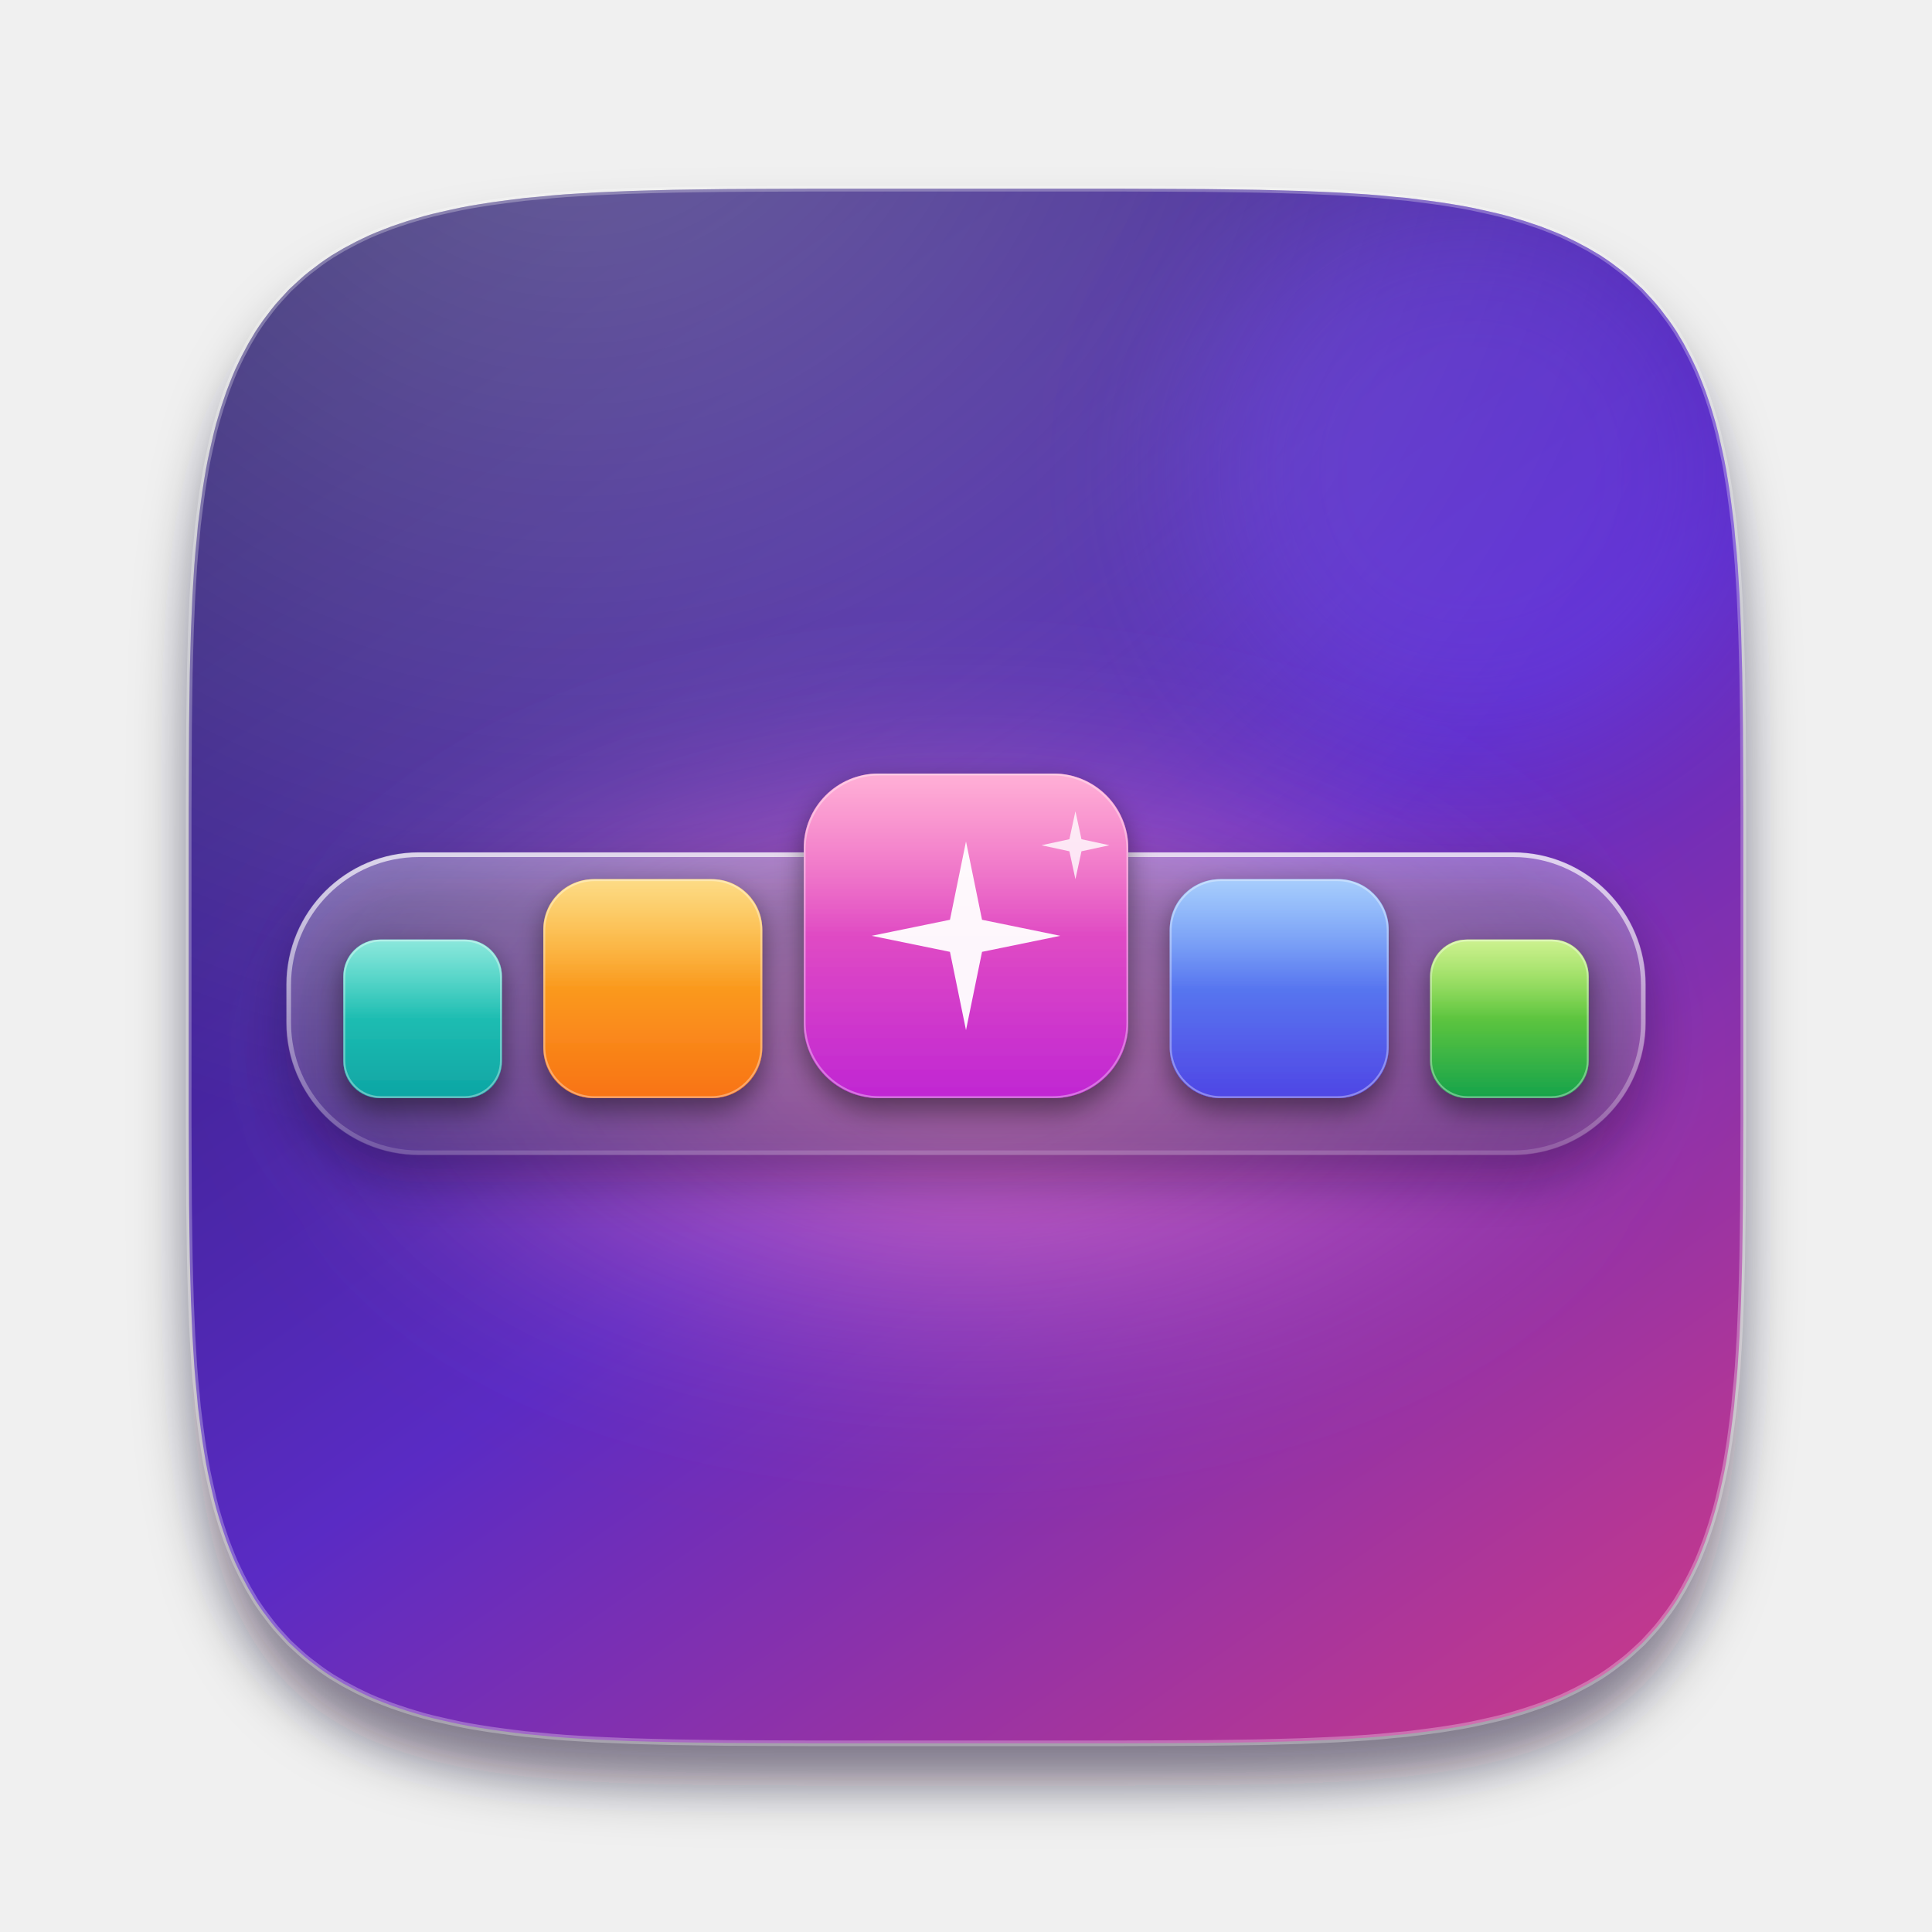
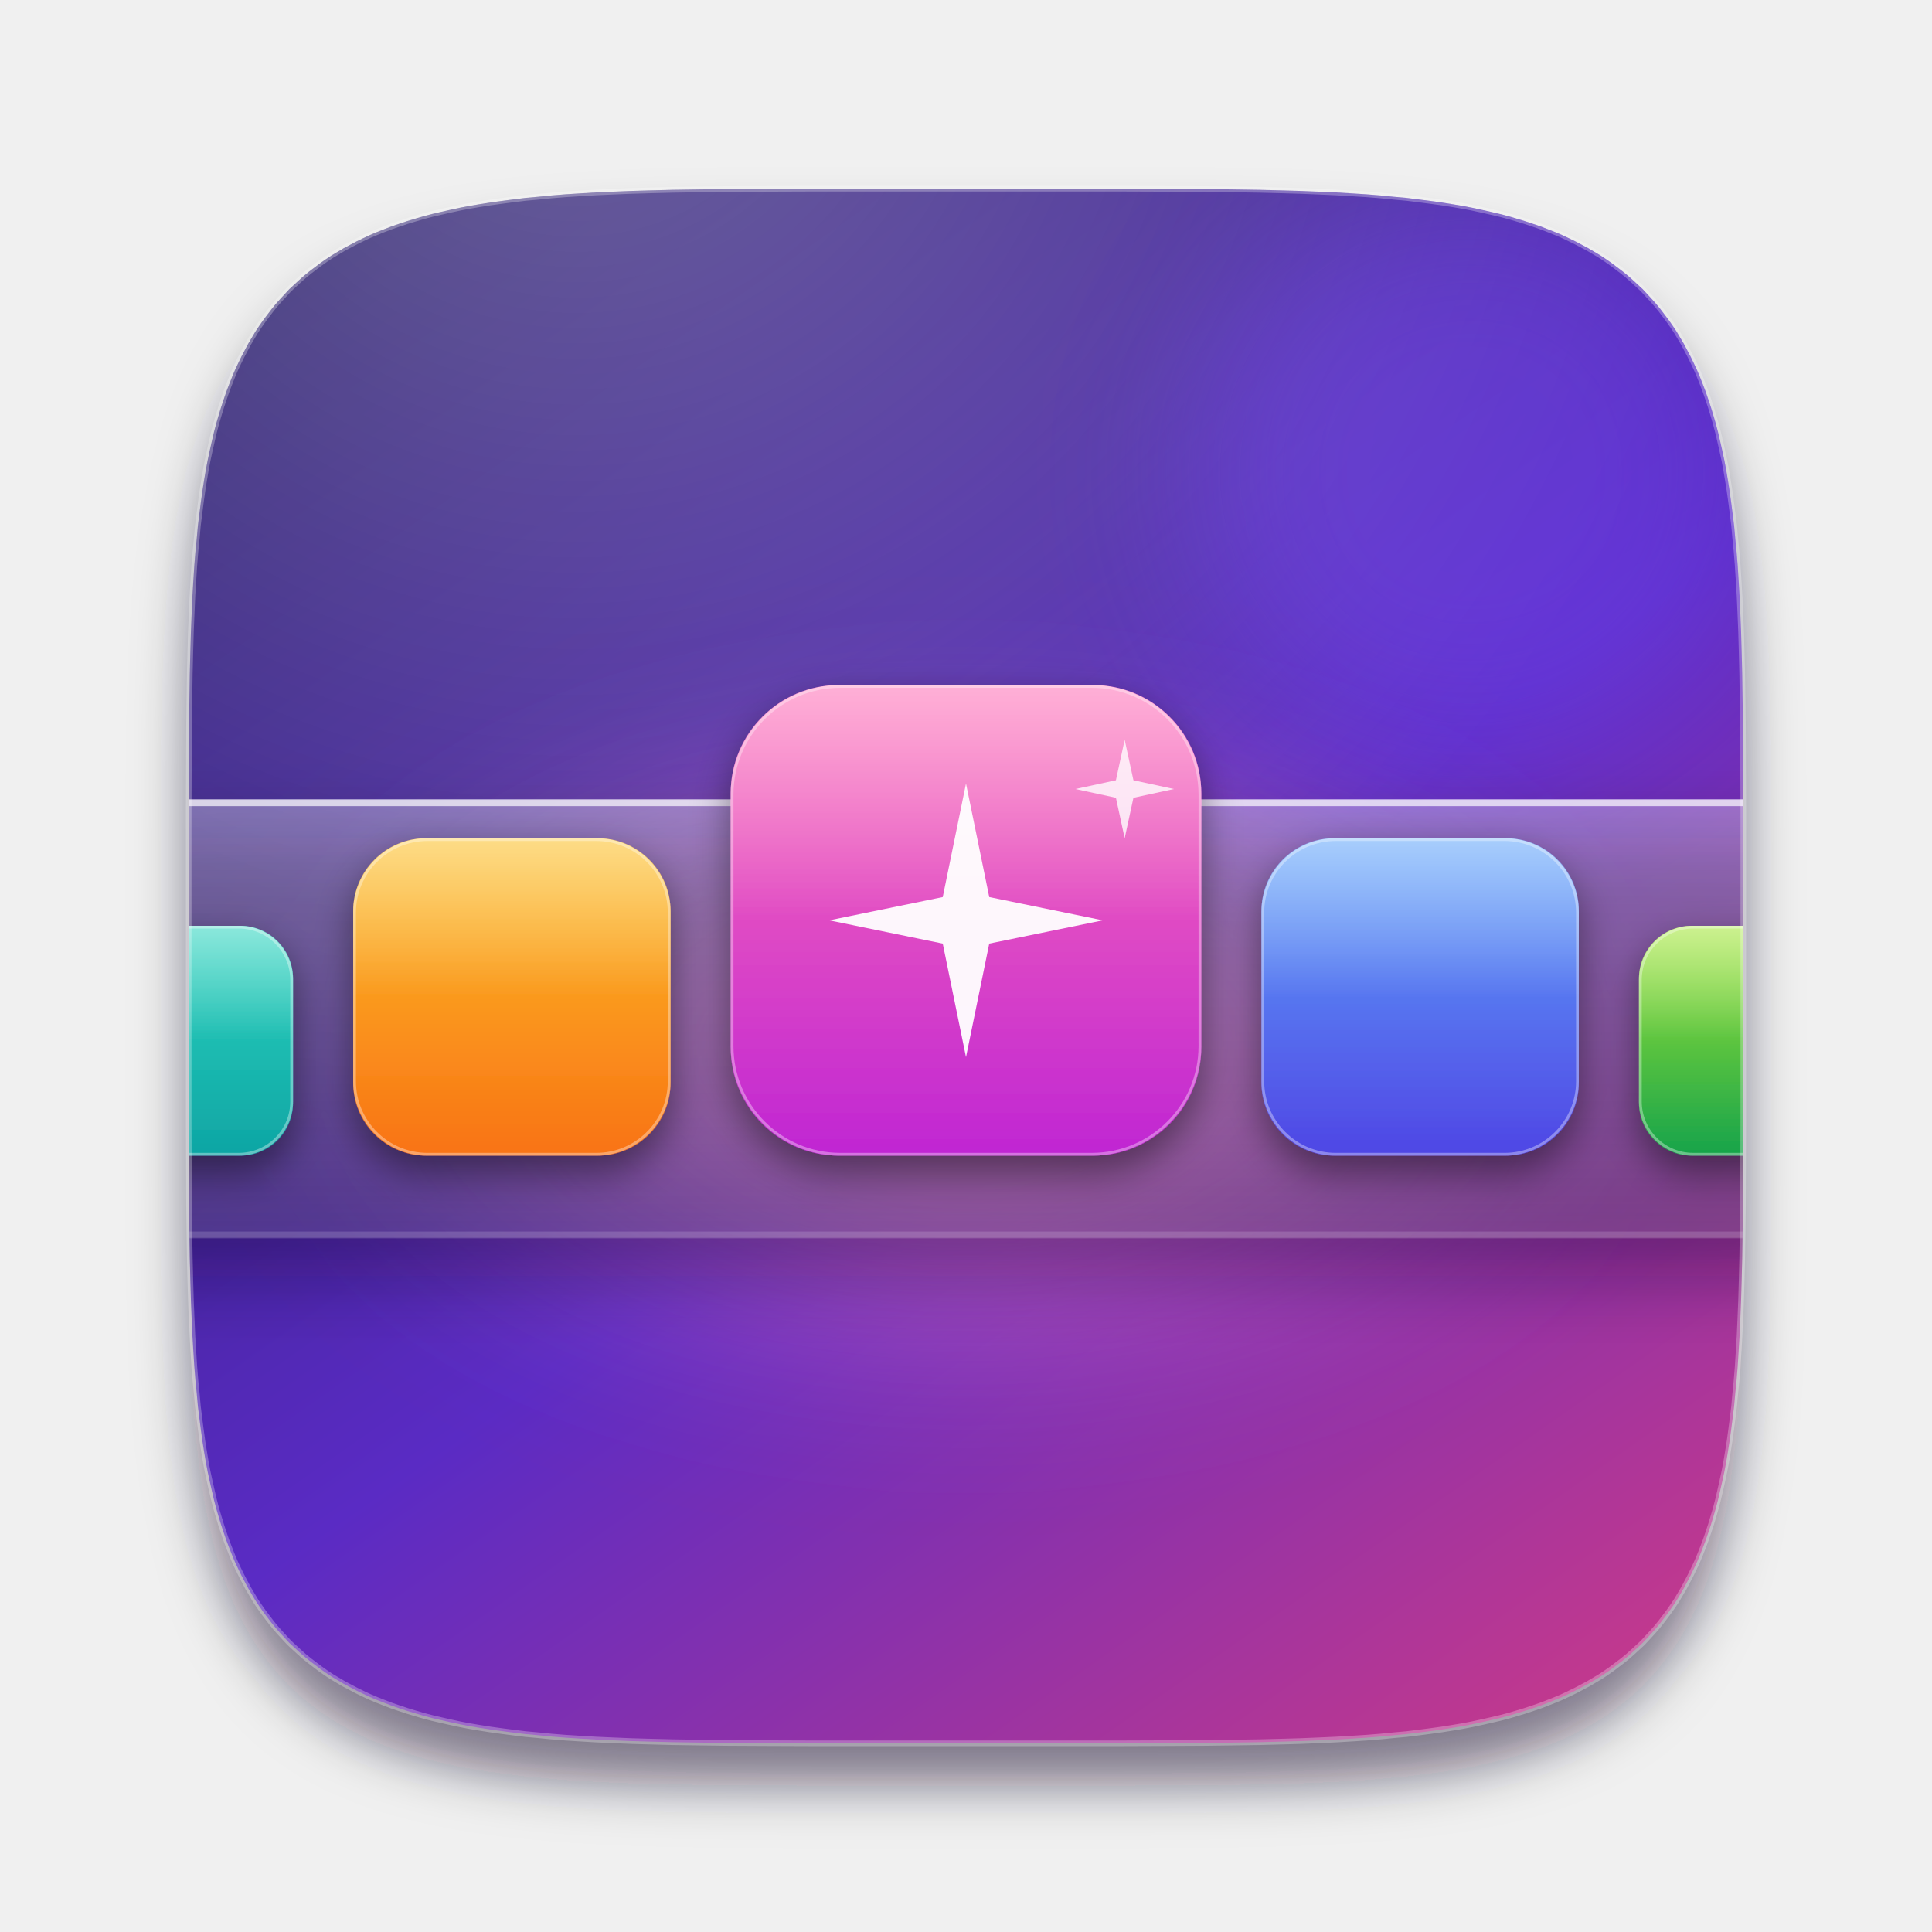
<svg xmlns="http://www.w3.org/2000/svg" viewBox="0 0 1024 1024" width="1024" height="1024">
  <defs>
    <linearGradient id="bg" x1="0.15" y1="0" x2="0.85" y2="1">
      <stop offset="0" stop-color="#2a1d6e" />
      <stop offset=".55" stop-color="#5a2bc4" />
      <stop offset="1" stop-color="#c0388f" />
    </linearGradient>
    <radialGradient id="glow" cx=".5" cy=".5" r=".5">
      <stop offset="0" stop-color="#ff7cc4" stop-opacity=".85" />
      <stop offset="1" stop-color="#ff7cc4" stop-opacity="0" />
    </radialGradient>
    <radialGradient id="top" cx=".3" cy="0" r="1">
      <stop offset="0" stop-color="#fff" stop-opacity=".30" />
      <stop offset=".6" stop-color="#fff" stop-opacity="0" />
    </radialGradient>
    <linearGradient id="gloss" x1="0" y1="0" x2="0" y2="1">
      <stop offset="0" stop-color="#fff" stop-opacity=".45" />
      <stop offset=".5" stop-color="#fff" stop-opacity="0" />
    </linearGradient>
    <linearGradient id="pill" x1="0" y1="0" x2="0" y2="1">
      <stop offset="0" stop-color="#fff" stop-opacity=".32" />
      <stop offset="1" stop-color="#fff" stop-opacity=".12" />
    </linearGradient>
    <linearGradient id="pillStroke" x1="0" y1="0" x2="0" y2="1">
      <stop offset="0" stop-color="#fff" stop-opacity=".7" />
      <stop offset="1" stop-color="#fff" stop-opacity=".15" />
    </linearGradient>
    <filter id="sh" x="-30%" y="-30%" width="160%" height="170%">
      <feGaussianBlur stdDeviation="14" />
    </filter>
    <filter id="soft" x="-50%" y="-50%" width="200%" height="200%">
      <feGaussianBlur stdDeviation="40" />
    </filter>
    <filter id="ds" x="-20%" y="-20%" width="150%" height="150%">
      <feDropShadow dx="0" dy="6" stdDeviation="7" flood-color="#000" flood-opacity=".45" />
    </filter>
    <clipPath id="clip">
      <path d="M924.0,512.0 L924.0,593.6 L923.9,619.7 L923.8,638.6 L923.6,654.0 L923.4,667.2 L923.1,679.0 L922.8,689.5 L922.4,699.2 L922.0,708.2 L921.5,716.5 L921.0,724.4 L920.4,731.8 L919.7,738.8 L919.1,745.5 L918.3,751.9 L917.5,758.1 L916.7,763.9 L915.8,769.6 L914.9,775.0 L913.9,780.2 L912.8,785.3 L911.7,790.2 L910.6,794.9 L909.4,799.5 L908.1,803.9 L906.8,808.2 L905.4,812.4 L904.0,816.5 L902.5,820.4 L901.0,824.2 L899.4,828.0 L897.7,831.6 L896.0,835.1 L894.2,838.5 L892.4,841.9 L890.5,845.1 L888.6,848.3 L886.6,851.3 L884.5,854.3 L882.3,857.2 L880.1,860.1 L877.9,862.8 L875.5,865.5 L873.1,868.1 L870.7,870.7 L868.1,873.1 L865.5,875.5 L862.8,877.9 L860.1,880.1 L857.2,882.3 L854.3,884.5 L851.3,886.6 L848.3,888.6 L845.1,890.5 L841.9,892.4 L838.5,894.2 L835.1,896.0 L831.6,897.7 L828.0,899.4 L824.2,901.0 L820.4,902.5 L816.5,904.0 L812.4,905.4 L808.2,906.8 L803.9,908.1 L799.5,909.4 L794.9,910.6 L790.2,911.7 L785.3,912.8 L780.2,913.9 L775.0,914.9 L769.6,915.8 L763.9,916.7 L758.1,917.5 L751.9,918.3 L745.5,919.1 L738.8,919.7 L731.8,920.4 L724.4,921.0 L716.5,921.5 L708.2,922.0 L699.2,922.4 L689.5,922.8 L679.0,923.1 L667.2,923.4 L654.0,923.6 L638.6,923.8 L619.7,923.9 L593.6,924.0 L512.0,924.0 L430.4,924.0 L404.3,923.9 L385.4,923.8 L370.0,923.6 L356.8,923.4 L345.0,923.1 L334.5,922.8 L324.8,922.4 L315.8,922.0 L307.5,921.5 L299.6,921.0 L292.2,920.4 L285.2,919.7 L278.5,919.1 L272.1,918.3 L265.9,917.5 L260.1,916.7 L254.4,915.8 L249.0,914.9 L243.8,913.9 L238.7,912.8 L233.8,911.7 L229.1,910.6 L224.5,909.4 L220.1,908.1 L215.8,906.8 L211.6,905.4 L207.5,904.0 L203.6,902.5 L199.8,901.0 L196.0,899.4 L192.4,897.7 L188.9,896.0 L185.5,894.2 L182.1,892.4 L178.9,890.5 L175.7,888.6 L172.7,886.6 L169.7,884.5 L166.8,882.3 L163.9,880.1 L161.2,877.9 L158.5,875.5 L155.9,873.1 L153.3,870.7 L150.9,868.1 L148.5,865.5 L146.1,862.8 L143.9,860.1 L141.7,857.2 L139.5,854.3 L137.4,851.3 L135.4,848.3 L133.5,845.1 L131.6,841.9 L129.8,838.5 L128.0,835.1 L126.3,831.6 L124.6,828.0 L123.0,824.2 L121.5,820.4 L120.0,816.5 L118.6,812.4 L117.2,808.2 L115.9,803.9 L114.6,799.5 L113.4,794.9 L112.3,790.2 L111.2,785.3 L110.1,780.2 L109.1,775.0 L108.2,769.6 L107.3,763.9 L106.5,758.1 L105.7,751.9 L104.9,745.5 L104.3,738.8 L103.6,731.8 L103.0,724.4 L102.5,716.5 L102.0,708.2 L101.6,699.2 L101.2,689.5 L100.9,679.0 L100.6,667.2 L100.4,654.0 L100.2,638.6 L100.1,619.7 L100.0,593.6 L100.0,512.0 L100.0,430.4 L100.1,404.3 L100.2,385.4 L100.4,370.0 L100.6,356.8 L100.9,345.0 L101.2,334.5 L101.6,324.8 L102.0,315.8 L102.5,307.5 L103.0,299.6 L103.6,292.2 L104.3,285.2 L104.9,278.5 L105.7,272.1 L106.5,265.9 L107.3,260.1 L108.2,254.4 L109.1,249.0 L110.1,243.8 L111.2,238.7 L112.3,233.8 L113.4,229.1 L114.6,224.5 L115.9,220.1 L117.2,215.8 L118.6,211.6 L120.0,207.5 L121.5,203.6 L123.0,199.8 L124.6,196.0 L126.3,192.4 L128.0,188.9 L129.8,185.5 L131.6,182.1 L133.5,178.9 L135.4,175.7 L137.4,172.7 L139.5,169.7 L141.7,166.8 L143.9,163.9 L146.1,161.2 L148.5,158.5 L150.9,155.9 L153.3,153.3 L155.9,150.9 L158.5,148.5 L161.2,146.1 L163.9,143.9 L166.8,141.7 L169.7,139.5 L172.7,137.4 L175.7,135.4 L178.9,133.5 L182.1,131.6 L185.5,129.8 L188.9,128.0 L192.4,126.3 L196.0,124.6 L199.8,123.0 L203.6,121.5 L207.5,120.0 L211.6,118.6 L215.8,117.2 L220.1,115.9 L224.5,114.6 L229.1,113.4 L233.8,112.3 L238.7,111.2 L243.8,110.1 L249.0,109.1 L254.4,108.2 L260.1,107.3 L265.9,106.5 L272.1,105.7 L278.5,104.9 L285.2,104.3 L292.2,103.6 L299.6,103.0 L307.5,102.5 L315.8,102.0 L324.8,101.6 L334.5,101.2 L345.0,100.9 L356.8,100.6 L370.0,100.4 L385.4,100.2 L404.3,100.1 L430.4,100.0 L512.0,100.0 L593.6,100.0 L619.7,100.1 L638.6,100.2 L654.0,100.4 L667.2,100.6 L679.0,100.9 L689.5,101.2 L699.2,101.6 L708.2,102.0 L716.5,102.5 L724.4,103.0 L731.8,103.6 L738.8,104.3 L745.5,104.9 L751.9,105.7 L758.1,106.5 L763.9,107.3 L769.6,108.2 L775.0,109.1 L780.2,110.1 L785.3,111.2 L790.2,112.3 L794.9,113.4 L799.5,114.6 L803.9,115.9 L808.2,117.2 L812.4,118.6 L816.5,120.0 L820.4,121.5 L824.2,123.0 L828.0,124.6 L831.6,126.3 L835.1,128.0 L838.5,129.8 L841.9,131.6 L845.1,133.5 L848.3,135.4 L851.3,137.4 L854.3,139.5 L857.2,141.7 L860.1,143.9 L862.8,146.1 L865.5,148.5 L868.1,150.9 L870.7,153.3 L873.1,155.9 L875.5,158.5 L877.9,161.2 L880.1,163.9 L882.3,166.8 L884.5,169.7 L886.6,172.7 L888.6,175.7 L890.5,178.9 L892.4,182.1 L894.2,185.5 L896.0,188.9 L897.7,192.4 L899.4,196.0 L901.0,199.8 L902.5,203.6 L904.0,207.5 L905.4,211.6 L906.8,215.8 L908.1,220.1 L909.4,224.5 L910.6,229.1 L911.7,233.8 L912.8,238.7 L913.9,243.8 L914.9,249.0 L915.8,254.4 L916.7,260.1 L917.5,265.9 L918.3,272.1 L919.1,278.5 L919.7,285.2 L920.4,292.2 L921.0,299.6 L921.5,307.5 L922.0,315.8 L922.4,324.8 L922.8,334.5 L923.1,345.0 L923.4,356.8 L923.6,370.0 L923.8,385.4 L923.9,404.3 L924.0,430.4Z" />
    </clipPath>
  </defs>
  <g filter="url(#sh)" opacity=".5" transform="translate(0,22)">
    <path d="M924.0,512.0 L924.0,593.6 L923.9,619.7 L923.8,638.6 L923.6,654.0 L923.4,667.2 L923.1,679.0 L922.8,689.5 L922.4,699.2 L922.0,708.2 L921.5,716.5 L921.0,724.4 L920.4,731.8 L919.7,738.8 L919.1,745.5 L918.3,751.9 L917.5,758.1 L916.7,763.9 L915.8,769.6 L914.9,775.0 L913.9,780.2 L912.8,785.3 L911.7,790.2 L910.6,794.9 L909.4,799.5 L908.1,803.9 L906.8,808.2 L905.4,812.4 L904.0,816.5 L902.5,820.4 L901.0,824.2 L899.4,828.0 L897.7,831.6 L896.0,835.1 L894.2,838.5 L892.4,841.9 L890.5,845.1 L888.6,848.3 L886.6,851.3 L884.5,854.3 L882.3,857.2 L880.1,860.1 L877.9,862.8 L875.5,865.5 L873.1,868.1 L870.7,870.7 L868.1,873.1 L865.5,875.5 L862.8,877.9 L860.1,880.1 L857.2,882.3 L854.3,884.5 L851.3,886.6 L848.3,888.6 L845.1,890.5 L841.9,892.4 L838.5,894.2 L835.1,896.0 L831.6,897.7 L828.0,899.4 L824.2,901.0 L820.4,902.5 L816.5,904.0 L812.4,905.4 L808.2,906.8 L803.9,908.1 L799.5,909.4 L794.9,910.6 L790.2,911.7 L785.3,912.8 L780.2,913.9 L775.0,914.9 L769.6,915.8 L763.9,916.7 L758.1,917.5 L751.9,918.3 L745.5,919.1 L738.8,919.7 L731.8,920.4 L724.4,921.0 L716.5,921.5 L708.2,922.0 L699.2,922.4 L689.5,922.8 L679.0,923.1 L667.2,923.4 L654.0,923.6 L638.6,923.8 L619.7,923.9 L593.6,924.0 L512.0,924.0 L430.4,924.0 L404.3,923.9 L385.4,923.8 L370.0,923.6 L356.8,923.4 L345.0,923.1 L334.5,922.8 L324.8,922.4 L315.8,922.0 L307.5,921.5 L299.6,921.0 L292.2,920.4 L285.2,919.7 L278.5,919.1 L272.1,918.3 L265.9,917.5 L260.1,916.7 L254.4,915.8 L249.0,914.9 L243.8,913.9 L238.7,912.8 L233.8,911.7 L229.1,910.6 L224.5,909.4 L220.1,908.1 L215.8,906.8 L211.6,905.4 L207.5,904.0 L203.6,902.5 L199.8,901.0 L196.0,899.4 L192.4,897.7 L188.9,896.0 L185.5,894.2 L182.1,892.4 L178.9,890.5 L175.7,888.6 L172.7,886.6 L169.7,884.5 L166.8,882.3 L163.9,880.1 L161.2,877.9 L158.5,875.5 L155.9,873.1 L153.3,870.7 L150.9,868.1 L148.5,865.5 L146.1,862.8 L143.9,860.1 L141.7,857.2 L139.5,854.3 L137.4,851.3 L135.4,848.3 L133.5,845.1 L131.6,841.9 L129.8,838.5 L128.0,835.1 L126.3,831.6 L124.6,828.0 L123.0,824.2 L121.5,820.4 L120.0,816.5 L118.6,812.4 L117.2,808.2 L115.9,803.9 L114.6,799.5 L113.4,794.9 L112.3,790.2 L111.2,785.3 L110.1,780.2 L109.1,775.0 L108.2,769.6 L107.3,763.9 L106.5,758.1 L105.7,751.9 L104.9,745.5 L104.3,738.8 L103.6,731.8 L103.0,724.4 L102.5,716.5 L102.0,708.2 L101.6,699.2 L101.2,689.5 L100.9,679.0 L100.6,667.2 L100.4,654.0 L100.2,638.6 L100.1,619.7 L100.0,593.6 L100.0,512.0 L100.0,430.4 L100.1,404.3 L100.2,385.4 L100.4,370.0 L100.6,356.8 L100.9,345.0 L101.2,334.5 L101.6,324.8 L102.0,315.8 L102.5,307.5 L103.0,299.6 L103.6,292.2 L104.3,285.2 L104.9,278.5 L105.7,272.1 L106.5,265.9 L107.3,260.1 L108.2,254.4 L109.1,249.0 L110.1,243.8 L111.2,238.7 L112.3,233.8 L113.4,229.1 L114.6,224.5 L115.9,220.1 L117.2,215.8 L118.6,211.6 L120.0,207.5 L121.5,203.6 L123.0,199.8 L124.6,196.0 L126.3,192.4 L128.0,188.9 L129.8,185.5 L131.6,182.1 L133.5,178.9 L135.4,175.7 L137.4,172.7 L139.5,169.7 L141.7,166.8 L143.9,163.9 L146.1,161.2 L148.5,158.5 L150.9,155.9 L153.3,153.3 L155.9,150.9 L158.5,148.5 L161.2,146.1 L163.9,143.9 L166.8,141.7 L169.7,139.5 L172.7,137.4 L175.7,135.4 L178.9,133.5 L182.1,131.6 L185.5,129.8 L188.9,128.0 L192.4,126.3 L196.0,124.6 L199.8,123.0 L203.6,121.5 L207.5,120.0 L211.6,118.6 L215.8,117.2 L220.1,115.9 L224.5,114.6 L229.1,113.4 L233.8,112.3 L238.7,111.2 L243.8,110.1 L249.0,109.1 L254.4,108.2 L260.1,107.3 L265.9,106.5 L272.1,105.7 L278.5,104.9 L285.2,104.3 L292.2,103.6 L299.6,103.0 L307.5,102.5 L315.8,102.0 L324.8,101.6 L334.5,101.2 L345.0,100.9 L356.8,100.6 L370.0,100.4 L385.4,100.2 L404.3,100.1 L430.4,100.0 L512.0,100.0 L593.6,100.0 L619.7,100.1 L638.6,100.2 L654.0,100.4 L667.2,100.6 L679.0,100.9 L689.5,101.2 L699.2,101.6 L708.2,102.0 L716.5,102.5 L724.4,103.0 L731.8,103.6 L738.8,104.3 L745.5,104.9 L751.9,105.7 L758.1,106.5 L763.9,107.3 L769.6,108.2 L775.0,109.1 L780.2,110.1 L785.3,111.2 L790.2,112.3 L794.9,113.4 L799.5,114.6 L803.9,115.9 L808.2,117.2 L812.4,118.6 L816.5,120.0 L820.4,121.5 L824.2,123.0 L828.0,124.6 L831.6,126.3 L835.1,128.0 L838.5,129.8 L841.9,131.6 L845.1,133.5 L848.3,135.4 L851.3,137.4 L854.3,139.5 L857.2,141.7 L860.1,143.9 L862.8,146.1 L865.5,148.5 L868.1,150.9 L870.7,153.3 L873.1,155.9 L875.5,158.5 L877.9,161.2 L880.1,163.9 L882.3,166.8 L884.5,169.7 L886.6,172.7 L888.6,175.7 L890.5,178.9 L892.4,182.1 L894.2,185.5 L896.0,188.9 L897.7,192.4 L899.4,196.0 L901.0,199.8 L902.5,203.6 L904.0,207.5 L905.4,211.6 L906.8,215.8 L908.1,220.1 L909.4,224.5 L910.6,229.1 L911.7,233.8 L912.8,238.7 L913.9,243.8 L914.9,249.0 L915.8,254.4 L916.7,260.1 L917.5,265.9 L918.3,272.1 L919.1,278.5 L919.7,285.2 L920.4,292.2 L921.0,299.6 L921.5,307.5 L922.0,315.8 L922.4,324.8 L922.8,334.5 L923.1,345.0 L923.4,356.8 L923.6,370.0 L923.8,385.4 L923.9,404.3 L924.0,430.4Z" fill="#0a0420" />
  </g>
  <path d="M924.0,512.0 L924.0,593.6 L923.9,619.7 L923.8,638.6 L923.6,654.0 L923.4,667.2 L923.1,679.0 L922.8,689.5 L922.4,699.2 L922.0,708.2 L921.5,716.5 L921.0,724.4 L920.4,731.8 L919.7,738.8 L919.1,745.5 L918.3,751.9 L917.5,758.1 L916.7,763.9 L915.8,769.6 L914.9,775.0 L913.9,780.2 L912.8,785.3 L911.7,790.2 L910.6,794.9 L909.4,799.5 L908.1,803.9 L906.8,808.2 L905.4,812.4 L904.0,816.5 L902.5,820.4 L901.0,824.2 L899.4,828.0 L897.7,831.6 L896.0,835.1 L894.2,838.5 L892.4,841.9 L890.5,845.1 L888.6,848.3 L886.6,851.3 L884.5,854.3 L882.3,857.2 L880.1,860.1 L877.9,862.8 L875.5,865.5 L873.1,868.1 L870.7,870.7 L868.1,873.1 L865.5,875.5 L862.8,877.9 L860.1,880.1 L857.2,882.3 L854.3,884.5 L851.3,886.6 L848.3,888.6 L845.1,890.5 L841.9,892.4 L838.5,894.2 L835.1,896.0 L831.6,897.7 L828.0,899.4 L824.2,901.0 L820.4,902.5 L816.5,904.0 L812.4,905.4 L808.2,906.8 L803.9,908.1 L799.5,909.4 L794.9,910.6 L790.2,911.7 L785.3,912.8 L780.2,913.9 L775.0,914.9 L769.6,915.8 L763.9,916.7 L758.1,917.5 L751.9,918.3 L745.5,919.1 L738.8,919.7 L731.8,920.4 L724.4,921.0 L716.5,921.5 L708.2,922.0 L699.2,922.4 L689.5,922.8 L679.0,923.1 L667.2,923.4 L654.0,923.6 L638.6,923.8 L619.7,923.9 L593.6,924.0 L512.0,924.0 L430.4,924.0 L404.3,923.9 L385.4,923.8 L370.0,923.6 L356.8,923.4 L345.0,923.1 L334.5,922.8 L324.8,922.4 L315.8,922.0 L307.5,921.5 L299.6,921.0 L292.2,920.4 L285.2,919.7 L278.5,919.1 L272.1,918.3 L265.9,917.5 L260.1,916.7 L254.4,915.8 L249.0,914.9 L243.8,913.9 L238.7,912.8 L233.8,911.7 L229.1,910.6 L224.5,909.4 L220.1,908.1 L215.8,906.8 L211.6,905.4 L207.5,904.0 L203.6,902.5 L199.8,901.0 L196.0,899.4 L192.4,897.7 L188.9,896.0 L185.5,894.2 L182.1,892.4 L178.9,890.5 L175.7,888.6 L172.7,886.6 L169.7,884.5 L166.8,882.3 L163.9,880.1 L161.2,877.9 L158.5,875.5 L155.9,873.1 L153.3,870.7 L150.9,868.1 L148.5,865.5 L146.1,862.8 L143.9,860.1 L141.7,857.2 L139.5,854.3 L137.4,851.3 L135.4,848.3 L133.5,845.1 L131.6,841.9 L129.8,838.5 L128.0,835.1 L126.3,831.6 L124.6,828.0 L123.0,824.2 L121.5,820.4 L120.0,816.5 L118.6,812.4 L117.2,808.2 L115.9,803.9 L114.6,799.5 L113.4,794.9 L112.3,790.2 L111.2,785.3 L110.1,780.2 L109.1,775.0 L108.2,769.6 L107.3,763.9 L106.5,758.1 L105.7,751.9 L104.9,745.5 L104.3,738.8 L103.6,731.8 L103.0,724.4 L102.5,716.5 L102.0,708.2 L101.6,699.2 L101.2,689.5 L100.9,679.0 L100.6,667.2 L100.4,654.0 L100.2,638.6 L100.1,619.7 L100.0,593.6 L100.0,512.0 L100.0,430.4 L100.1,404.3 L100.2,385.4 L100.4,370.0 L100.6,356.8 L100.9,345.0 L101.2,334.5 L101.6,324.8 L102.0,315.8 L102.5,307.5 L103.0,299.6 L103.6,292.2 L104.3,285.2 L104.9,278.5 L105.7,272.1 L106.5,265.9 L107.3,260.1 L108.2,254.4 L109.1,249.0 L110.1,243.8 L111.2,238.7 L112.3,233.8 L113.4,229.1 L114.6,224.5 L115.9,220.1 L117.2,215.8 L118.6,211.6 L120.0,207.5 L121.5,203.6 L123.0,199.8 L124.6,196.0 L126.3,192.4 L128.0,188.9 L129.8,185.5 L131.6,182.1 L133.5,178.9 L135.4,175.7 L137.4,172.7 L139.5,169.7 L141.7,166.8 L143.9,163.9 L146.1,161.2 L148.5,158.5 L150.9,155.9 L153.3,153.3 L155.9,150.9 L158.5,148.5 L161.2,146.1 L163.9,143.9 L166.8,141.7 L169.7,139.5 L172.7,137.4 L175.7,135.4 L178.9,133.5 L182.1,131.6 L185.5,129.8 L188.9,128.0 L192.4,126.3 L196.0,124.6 L199.8,123.0 L203.6,121.5 L207.5,120.0 L211.6,118.6 L215.8,117.2 L220.1,115.9 L224.5,114.6 L229.1,113.4 L233.8,112.3 L238.7,111.2 L243.8,110.1 L249.0,109.1 L254.4,108.2 L260.1,107.3 L265.9,106.5 L272.1,105.7 L278.5,104.9 L285.2,104.3 L292.2,103.6 L299.6,103.0 L307.5,102.5 L315.8,102.0 L324.8,101.6 L334.5,101.2 L345.0,100.9 L356.8,100.6 L370.0,100.4 L385.4,100.2 L404.3,100.1 L430.4,100.0 L512.0,100.0 L593.6,100.0 L619.7,100.1 L638.6,100.2 L654.0,100.4 L667.2,100.6 L679.0,100.9 L689.5,101.2 L699.2,101.6 L708.2,102.0 L716.5,102.5 L724.4,103.0 L731.8,103.6 L738.8,104.3 L745.5,104.9 L751.9,105.7 L758.1,106.5 L763.9,107.3 L769.6,108.2 L775.0,109.1 L780.2,110.1 L785.3,111.2 L790.2,112.3 L794.9,113.4 L799.5,114.6 L803.9,115.9 L808.2,117.2 L812.4,118.6 L816.5,120.0 L820.4,121.5 L824.2,123.0 L828.0,124.6 L831.6,126.3 L835.1,128.0 L838.5,129.8 L841.9,131.6 L845.1,133.5 L848.3,135.4 L851.3,137.4 L854.3,139.5 L857.2,141.7 L860.1,143.9 L862.8,146.1 L865.5,148.5 L868.1,150.9 L870.7,153.3 L873.1,155.9 L875.5,158.5 L877.9,161.2 L880.1,163.9 L882.3,166.8 L884.5,169.7 L886.6,172.7 L888.6,175.7 L890.5,178.9 L892.4,182.1 L894.2,185.5 L896.0,188.9 L897.7,192.4 L899.4,196.0 L901.0,199.8 L902.5,203.6 L904.0,207.5 L905.4,211.6 L906.8,215.8 L908.1,220.1 L909.4,224.5 L910.6,229.1 L911.7,233.8 L912.8,238.7 L913.9,243.8 L914.9,249.0 L915.8,254.4 L916.7,260.1 L917.5,265.9 L918.3,272.1 L919.1,278.5 L919.7,285.2 L920.4,292.2 L921.0,299.6 L921.5,307.5 L922.0,315.8 L922.4,324.8 L922.8,334.5 L923.1,345.0 L923.4,356.8 L923.6,370.0 L923.8,385.4 L923.9,404.3 L924.0,430.4Z" fill="url(#bg)" />
  <g clip-path="url(#clip)">
    <rect width="1024" height="1024" fill="url(#top)" />
    <ellipse cx="512" cy="560" rx="360" ry="190" fill="url(#glow)" filter="url(#soft)" />
    <circle cx="780" cy="250" r="150" fill="#7c4dff" opacity=".35" filter="url(#soft)" />
  </g>
-   <g transform="translate(512,512) scale(1.0) translate(-512,-630)">
-     <rect x="152" y="570" width="720" height="160" rx="70" fill="#0a0420" opacity=".35" filter="url(#sh)" transform="translate(0,14)" />
-     <rect x="152" y="570" width="720" height="160" rx="70" fill="url(#pill)" />
-     <rect x="153" y="571" width="718" height="158" rx="69" fill="none" stroke="url(#pillStroke)" stroke-width="2.5" />
-     <g filter="url(#ds)">
-       <linearGradient id="g182" x1="0" y1="0" x2="0" y2="1">
-         <stop offset="0" stop-color="#2dd4bf" />
-         <stop offset="1" stop-color="#0ea5a4" />
-       </linearGradient>
-       <rect x="182" y="616" width="84" height="84" rx="19.32" fill="url(#g182)" />
-       <rect x="182" y="616" width="84" height="84" rx="19.32" fill="url(#gloss)" />
-       <rect x="182.5" y="616.5" width="83" height="83" rx="19.32" fill="none" stroke="#fff" stroke-opacity=".35" />
-       <linearGradient id="g288" x1="0" y1="0" x2="0" y2="1">
-         <stop offset="0" stop-color="#fbbf24" />
-         <stop offset="1" stop-color="#f97316" />
-       </linearGradient>
-       <rect x="288" y="584" width="116" height="116" rx="26.68" fill="url(#g288)" />
-       <rect x="288" y="584" width="116" height="116" rx="26.68" fill="url(#gloss)" />
-       <rect x="288.5" y="584.5" width="115" height="115" rx="26.68" fill="none" stroke="#fff" stroke-opacity=".35" />
-       <linearGradient id="g426" x1="0" y1="0" x2="0" y2="1">
-         <stop offset="0" stop-color="#ff6fb5" />
-         <stop offset="1" stop-color="#c026d3" />
-       </linearGradient>
-       <rect x="426" y="528" width="172" height="172" rx="39.56" fill="url(#g426)" />
-       <rect x="426" y="528" width="172" height="172" rx="39.56" fill="url(#gloss)" />
-       <rect x="426.5" y="528.5" width="171" height="171" rx="39.56" fill="none" stroke="#fff" stroke-opacity=".35" />
-       <linearGradient id="g620" x1="0" y1="0" x2="0" y2="1">
-         <stop offset="0" stop-color="#60a5fa" />
-         <stop offset="1" stop-color="#4f46e5" />
-       </linearGradient>
-       <rect x="620" y="584" width="116" height="116" rx="26.68" fill="url(#g620)" />
-       <rect x="620" y="584" width="116" height="116" rx="26.68" fill="url(#gloss)" />
-       <rect x="620.5" y="584.5" width="115" height="115" rx="26.68" fill="none" stroke="#fff" stroke-opacity=".35" />
-       <linearGradient id="g758" x1="0" y1="0" x2="0" y2="1">
-         <stop offset="0" stop-color="#a3e635" />
-         <stop offset="1" stop-color="#16a34a" />
-       </linearGradient>
-       <rect x="758" y="616" width="84" height="84" rx="19.32" fill="url(#g758)" />
-       <rect x="758" y="616" width="84" height="84" rx="19.32" fill="url(#gloss)" />
-       <rect x="758.5" y="616.5" width="83" height="83" rx="19.32" fill="none" stroke="#fff" stroke-opacity=".35" />
+   <g clip-path="url(#clip)">
+     <g transform="translate(512,540) scale(1.45) translate(-512,-650)">
+       <rect x="152" y="570" width="720" height="160" rx="70" fill="#0a0420" opacity=".35" filter="url(#sh)" transform="translate(0,14)" />
+       <rect x="152" y="570" width="720" height="160" rx="70" fill="url(#pill)" />
+       <rect x="153" y="571" width="718" height="158" rx="69" fill="none" stroke="url(#pillStroke)" stroke-width="2.5" />
+       <g filter="url(#ds)">
+         <linearGradient id="g182" x1="0" y1="0" x2="0" y2="1">
+           <stop offset="0" stop-color="#2dd4bf" />
+           <stop offset="1" stop-color="#0ea5a4" />
+         </linearGradient>
+         <rect x="182" y="616" width="84" height="84" rx="19.32" fill="url(#g182)" />
+         <rect x="182" y="616" width="84" height="84" rx="19.32" fill="url(#gloss)" />
+         <rect x="182.5" y="616.5" width="83" height="83" rx="19.32" fill="none" stroke="#fff" stroke-opacity=".35" />
+         <linearGradient id="g288" x1="0" y1="0" x2="0" y2="1">
+           <stop offset="0" stop-color="#fbbf24" />
+           <stop offset="1" stop-color="#f97316" />
+         </linearGradient>
+         <rect x="288" y="584" width="116" height="116" rx="26.68" fill="url(#g288)" />
+         <rect x="288" y="584" width="116" height="116" rx="26.68" fill="url(#gloss)" />
+         <rect x="288.5" y="584.5" width="115" height="115" rx="26.68" fill="none" stroke="#fff" stroke-opacity=".35" />
+         <linearGradient id="g426" x1="0" y1="0" x2="0" y2="1">
+           <stop offset="0" stop-color="#ff6fb5" />
+           <stop offset="1" stop-color="#c026d3" />
+         </linearGradient>
+         <rect x="426" y="528" width="172" height="172" rx="39.56" fill="url(#g426)" />
+         <rect x="426" y="528" width="172" height="172" rx="39.56" fill="url(#gloss)" />
+         <rect x="426.5" y="528.5" width="171" height="171" rx="39.56" fill="none" stroke="#fff" stroke-opacity=".35" />
+         <linearGradient id="g620" x1="0" y1="0" x2="0" y2="1">
+           <stop offset="0" stop-color="#60a5fa" />
+           <stop offset="1" stop-color="#4f46e5" />
+         </linearGradient>
+         <rect x="620" y="584" width="116" height="116" rx="26.68" fill="url(#g620)" />
+         <rect x="620" y="584" width="116" height="116" rx="26.68" fill="url(#gloss)" />
+         <rect x="620.5" y="584.5" width="115" height="115" rx="26.68" fill="none" stroke="#fff" stroke-opacity=".35" />
+         <linearGradient id="g758" x1="0" y1="0" x2="0" y2="1">
+           <stop offset="0" stop-color="#a3e635" />
+           <stop offset="1" stop-color="#16a34a" />
+         </linearGradient>
+         <rect x="758" y="616" width="84" height="84" rx="19.32" fill="url(#g758)" />
+         <rect x="758" y="616" width="84" height="84" rx="19.32" fill="url(#gloss)" />
+         <rect x="758.5" y="616.5" width="83" height="83" rx="19.32" fill="none" stroke="#fff" stroke-opacity=".35" />
+       </g>
+       <path d="M512.0,564.0 L520.5,605.5 L562.0,614.0 L520.5,622.5 L512.0,664.0 L503.5,622.5 L462.0,614.0 L503.5,605.5Z" fill="#fff" opacity=".95" />
+       <path d="M570.0,548.0 L573.2,562.8 L588.0,566.0 L573.2,569.2 L570.0,584.0 L566.8,569.2 L552.0,566.0 L566.8,562.8Z" fill="#fff" opacity=".8" />
    </g>
-     <path d="M512.0,564.0 L520.5,605.5 L562.0,614.0 L520.5,622.5 L512.0,664.0 L503.5,622.5 L462.0,614.0 L503.5,605.5Z" fill="#fff" opacity=".95" />
-     <path d="M570.0,548.0 L573.2,562.8 L588.0,566.0 L573.2,569.2 L570.0,584.0 L566.8,569.2 L552.0,566.0 L566.8,562.8Z" fill="#fff" opacity=".8" />
  </g>
  <path d="M924.0,512.0 L924.0,593.6 L923.9,619.7 L923.8,638.6 L923.6,654.0 L923.4,667.2 L923.1,679.0 L922.8,689.5 L922.4,699.2 L922.0,708.2 L921.5,716.5 L921.0,724.4 L920.4,731.8 L919.7,738.8 L919.1,745.5 L918.3,751.9 L917.5,758.1 L916.7,763.9 L915.8,769.6 L914.9,775.0 L913.9,780.2 L912.8,785.3 L911.7,790.2 L910.6,794.9 L909.4,799.5 L908.1,803.9 L906.8,808.2 L905.4,812.4 L904.0,816.5 L902.5,820.4 L901.0,824.2 L899.4,828.0 L897.7,831.6 L896.0,835.1 L894.2,838.5 L892.4,841.9 L890.5,845.1 L888.6,848.3 L886.6,851.3 L884.5,854.3 L882.3,857.2 L880.1,860.1 L877.9,862.8 L875.5,865.5 L873.1,868.1 L870.7,870.7 L868.1,873.1 L865.5,875.5 L862.8,877.9 L860.1,880.1 L857.2,882.3 L854.3,884.5 L851.3,886.6 L848.3,888.6 L845.1,890.5 L841.9,892.4 L838.5,894.2 L835.1,896.0 L831.6,897.7 L828.0,899.4 L824.2,901.0 L820.4,902.5 L816.5,904.0 L812.4,905.4 L808.2,906.8 L803.9,908.1 L799.5,909.4 L794.9,910.6 L790.2,911.7 L785.3,912.8 L780.2,913.9 L775.0,914.9 L769.6,915.8 L763.9,916.7 L758.1,917.5 L751.9,918.3 L745.5,919.1 L738.8,919.7 L731.8,920.4 L724.4,921.0 L716.5,921.5 L708.2,922.0 L699.2,922.4 L689.5,922.8 L679.0,923.1 L667.2,923.4 L654.0,923.6 L638.6,923.8 L619.7,923.9 L593.6,924.0 L512.0,924.0 L430.4,924.0 L404.3,923.9 L385.4,923.8 L370.0,923.6 L356.8,923.4 L345.0,923.1 L334.5,922.8 L324.8,922.4 L315.8,922.0 L307.5,921.5 L299.6,921.0 L292.2,920.4 L285.2,919.7 L278.5,919.1 L272.1,918.3 L265.9,917.5 L260.1,916.7 L254.4,915.8 L249.0,914.9 L243.8,913.9 L238.7,912.8 L233.8,911.7 L229.1,910.6 L224.5,909.4 L220.1,908.1 L215.8,906.8 L211.6,905.4 L207.5,904.0 L203.6,902.5 L199.8,901.0 L196.0,899.4 L192.4,897.7 L188.9,896.0 L185.5,894.2 L182.1,892.4 L178.9,890.5 L175.7,888.6 L172.7,886.6 L169.7,884.5 L166.8,882.3 L163.9,880.1 L161.2,877.9 L158.5,875.5 L155.9,873.1 L153.3,870.7 L150.9,868.1 L148.5,865.5 L146.1,862.8 L143.9,860.1 L141.7,857.2 L139.5,854.3 L137.4,851.3 L135.4,848.3 L133.5,845.1 L131.6,841.9 L129.8,838.5 L128.0,835.1 L126.3,831.6 L124.6,828.0 L123.0,824.2 L121.5,820.4 L120.0,816.5 L118.6,812.4 L117.2,808.2 L115.9,803.9 L114.6,799.5 L113.4,794.9 L112.3,790.2 L111.2,785.3 L110.1,780.2 L109.1,775.0 L108.2,769.6 L107.3,763.9 L106.5,758.1 L105.7,751.9 L104.9,745.5 L104.3,738.8 L103.6,731.8 L103.0,724.4 L102.5,716.5 L102.0,708.2 L101.6,699.2 L101.2,689.5 L100.9,679.0 L100.6,667.2 L100.4,654.0 L100.2,638.6 L100.1,619.7 L100.0,593.6 L100.0,512.0 L100.0,430.4 L100.1,404.3 L100.2,385.4 L100.4,370.0 L100.6,356.8 L100.9,345.0 L101.2,334.5 L101.6,324.8 L102.0,315.8 L102.5,307.5 L103.0,299.6 L103.6,292.2 L104.3,285.2 L104.9,278.5 L105.7,272.1 L106.5,265.9 L107.3,260.1 L108.2,254.4 L109.1,249.0 L110.1,243.8 L111.2,238.7 L112.3,233.8 L113.4,229.1 L114.6,224.5 L115.9,220.1 L117.2,215.8 L118.6,211.6 L120.0,207.5 L121.5,203.6 L123.0,199.8 L124.6,196.0 L126.3,192.4 L128.0,188.9 L129.8,185.5 L131.6,182.1 L133.5,178.9 L135.4,175.7 L137.4,172.7 L139.5,169.7 L141.7,166.8 L143.9,163.9 L146.1,161.2 L148.5,158.5 L150.9,155.9 L153.3,153.3 L155.9,150.9 L158.5,148.5 L161.2,146.1 L163.9,143.9 L166.8,141.7 L169.7,139.5 L172.7,137.4 L175.7,135.4 L178.9,133.5 L182.1,131.6 L185.5,129.8 L188.9,128.0 L192.4,126.3 L196.0,124.6 L199.8,123.0 L203.6,121.5 L207.5,120.0 L211.6,118.6 L215.8,117.2 L220.1,115.9 L224.5,114.6 L229.1,113.4 L233.8,112.3 L238.7,111.2 L243.8,110.1 L249.0,109.1 L254.4,108.2 L260.1,107.3 L265.9,106.5 L272.1,105.7 L278.5,104.9 L285.2,104.3 L292.2,103.6 L299.6,103.0 L307.5,102.5 L315.8,102.0 L324.8,101.6 L334.5,101.2 L345.0,100.9 L356.8,100.6 L370.0,100.4 L385.4,100.2 L404.3,100.1 L430.4,100.0 L512.0,100.0 L593.6,100.0 L619.7,100.1 L638.6,100.2 L654.0,100.4 L667.2,100.6 L679.0,100.9 L689.5,101.2 L699.2,101.6 L708.2,102.0 L716.5,102.5 L724.4,103.0 L731.8,103.6 L738.8,104.3 L745.5,104.9 L751.9,105.7 L758.1,106.5 L763.9,107.3 L769.6,108.2 L775.0,109.1 L780.2,110.1 L785.3,111.2 L790.2,112.3 L794.9,113.4 L799.5,114.6 L803.9,115.9 L808.2,117.2 L812.4,118.6 L816.5,120.0 L820.4,121.5 L824.2,123.0 L828.0,124.6 L831.6,126.3 L835.1,128.0 L838.5,129.8 L841.9,131.6 L845.1,133.5 L848.3,135.4 L851.3,137.4 L854.3,139.5 L857.2,141.7 L860.1,143.9 L862.8,146.1 L865.5,148.5 L868.1,150.9 L870.7,153.3 L873.1,155.9 L875.5,158.5 L877.9,161.2 L880.1,163.9 L882.3,166.8 L884.5,169.7 L886.6,172.7 L888.6,175.7 L890.5,178.9 L892.4,182.1 L894.2,185.5 L896.0,188.9 L897.7,192.4 L899.4,196.0 L901.0,199.8 L902.5,203.6 L904.0,207.5 L905.4,211.6 L906.8,215.8 L908.1,220.1 L909.4,224.5 L910.6,229.1 L911.7,233.8 L912.8,238.7 L913.9,243.8 L914.9,249.0 L915.8,254.4 L916.7,260.1 L917.5,265.9 L918.3,272.1 L919.1,278.5 L919.7,285.2 L920.4,292.2 L921.0,299.6 L921.5,307.5 L922.0,315.8 L922.4,324.8 L922.8,334.5 L923.1,345.0 L923.4,356.8 L923.6,370.0 L923.8,385.4 L923.9,404.3 L924.0,430.4Z" fill="none" stroke="#fff" stroke-opacity=".28" stroke-width="3" />
</svg>
